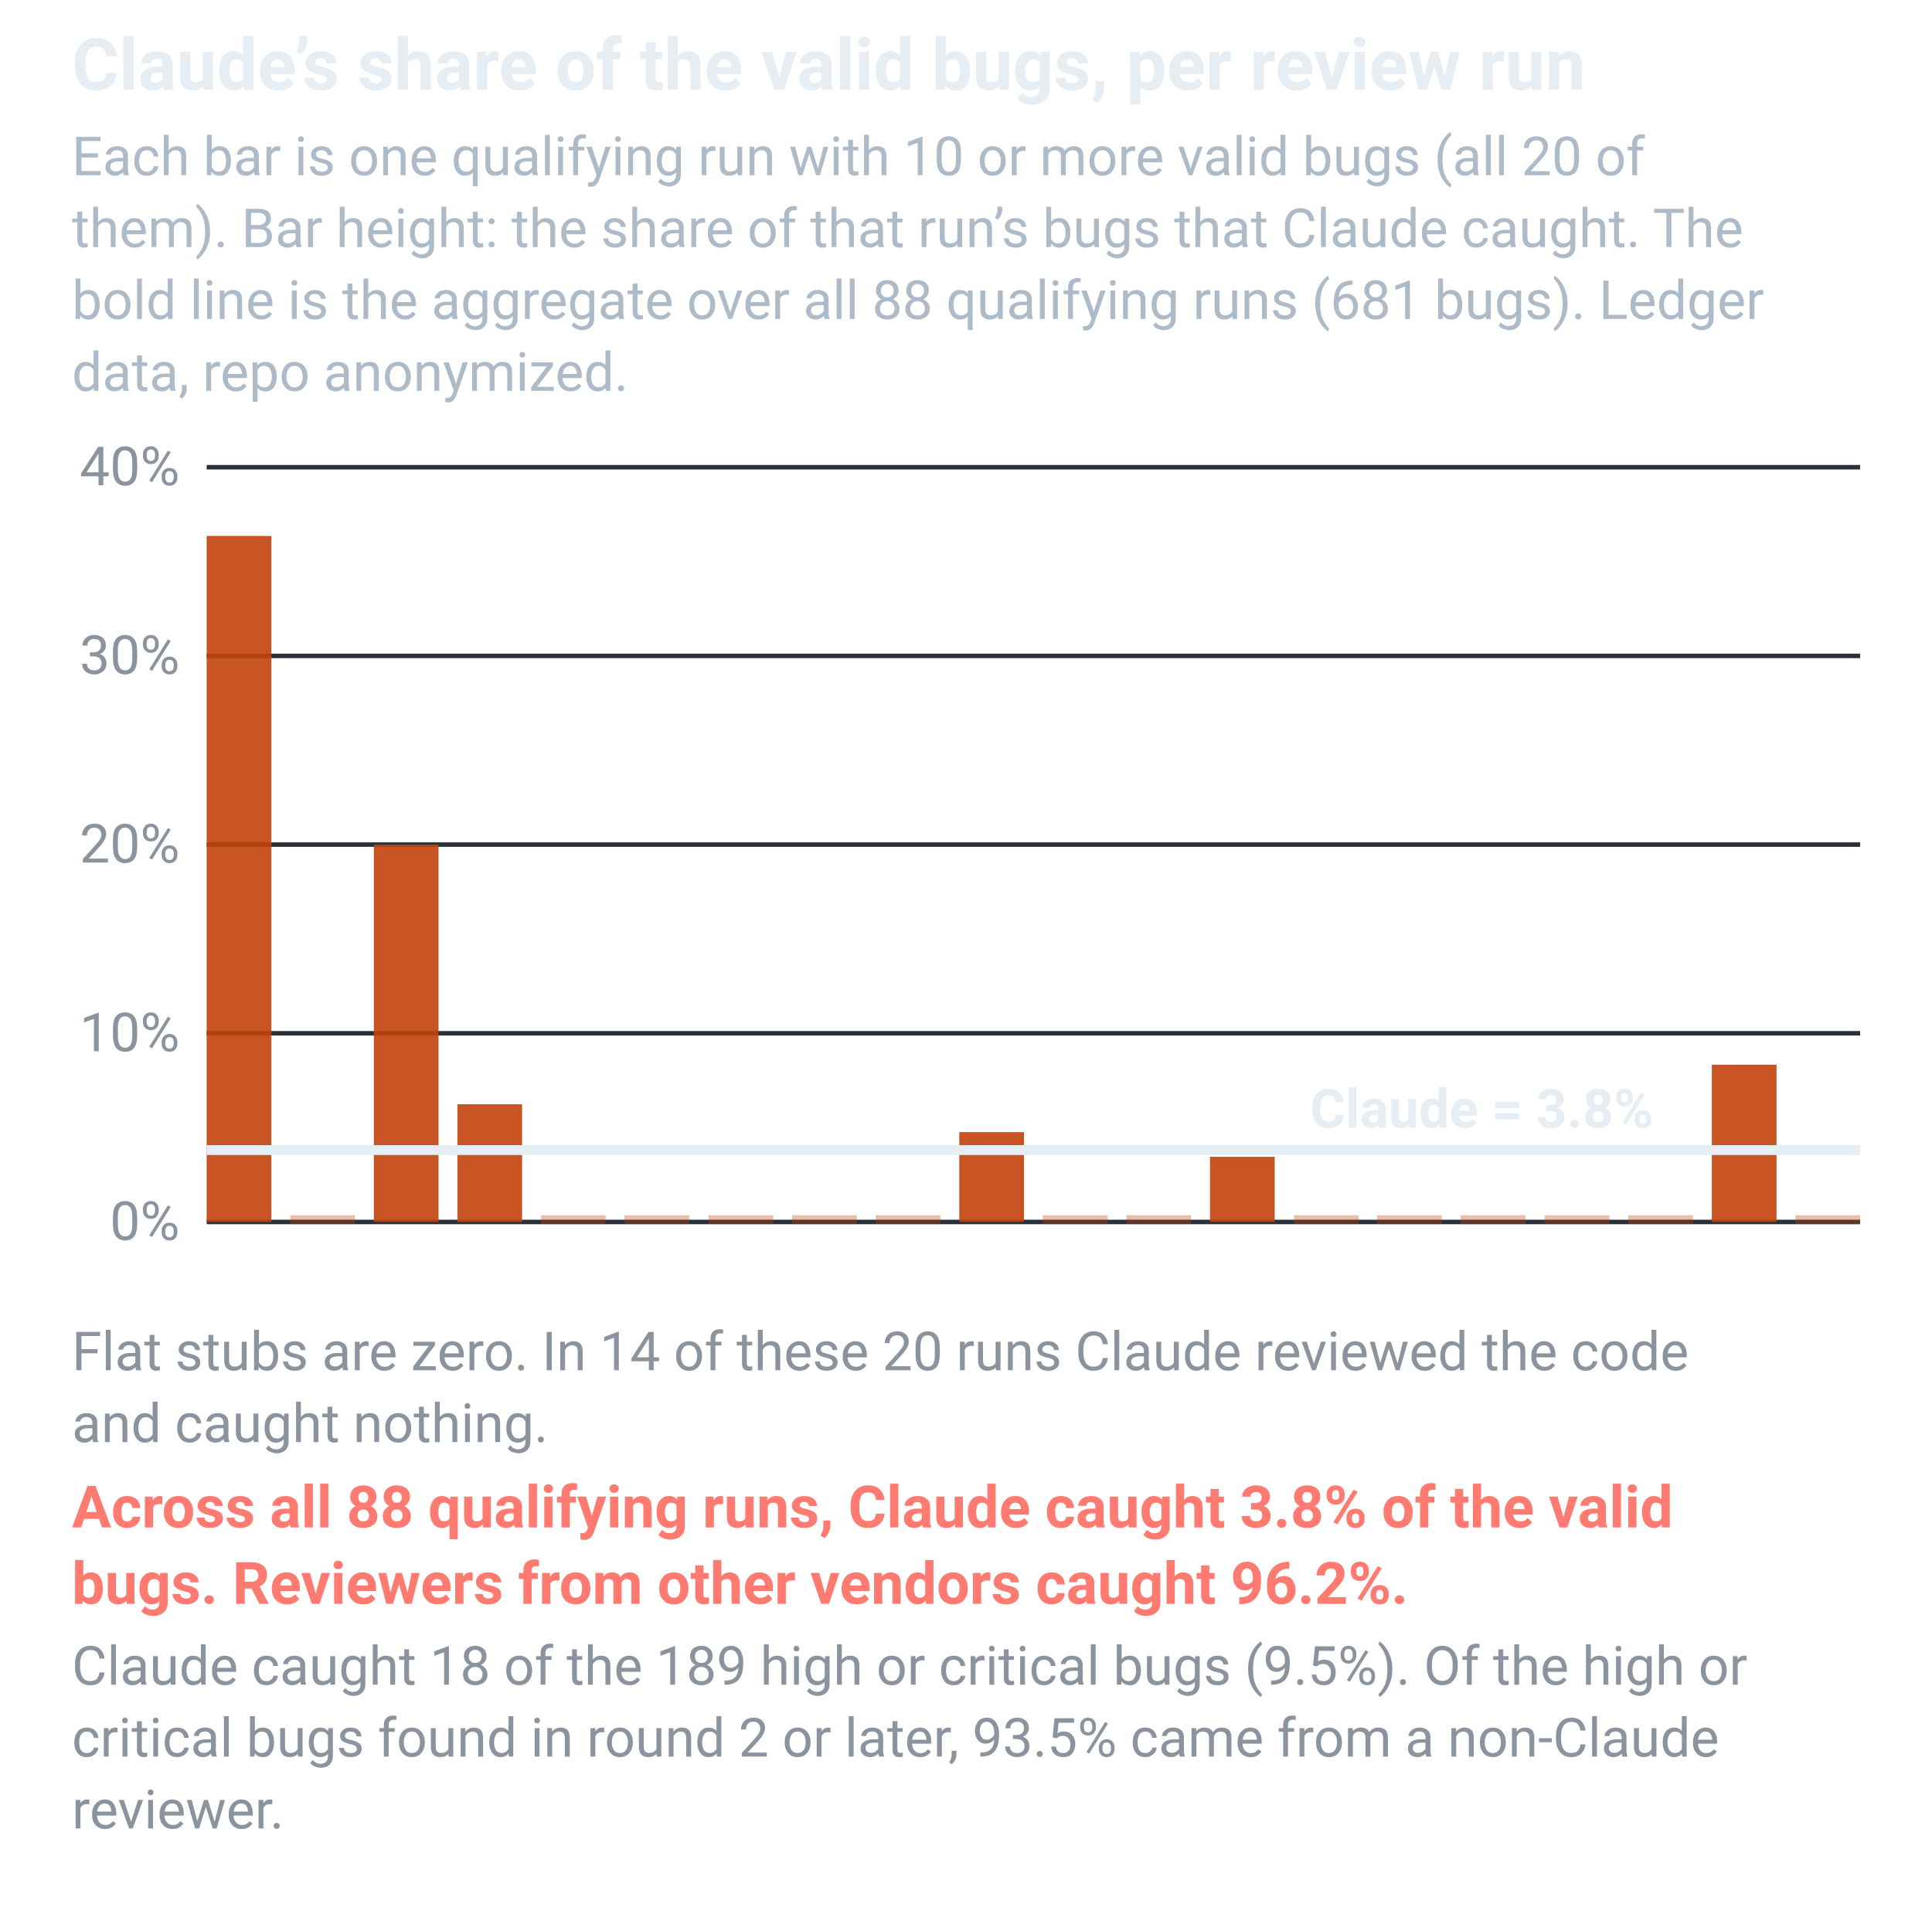
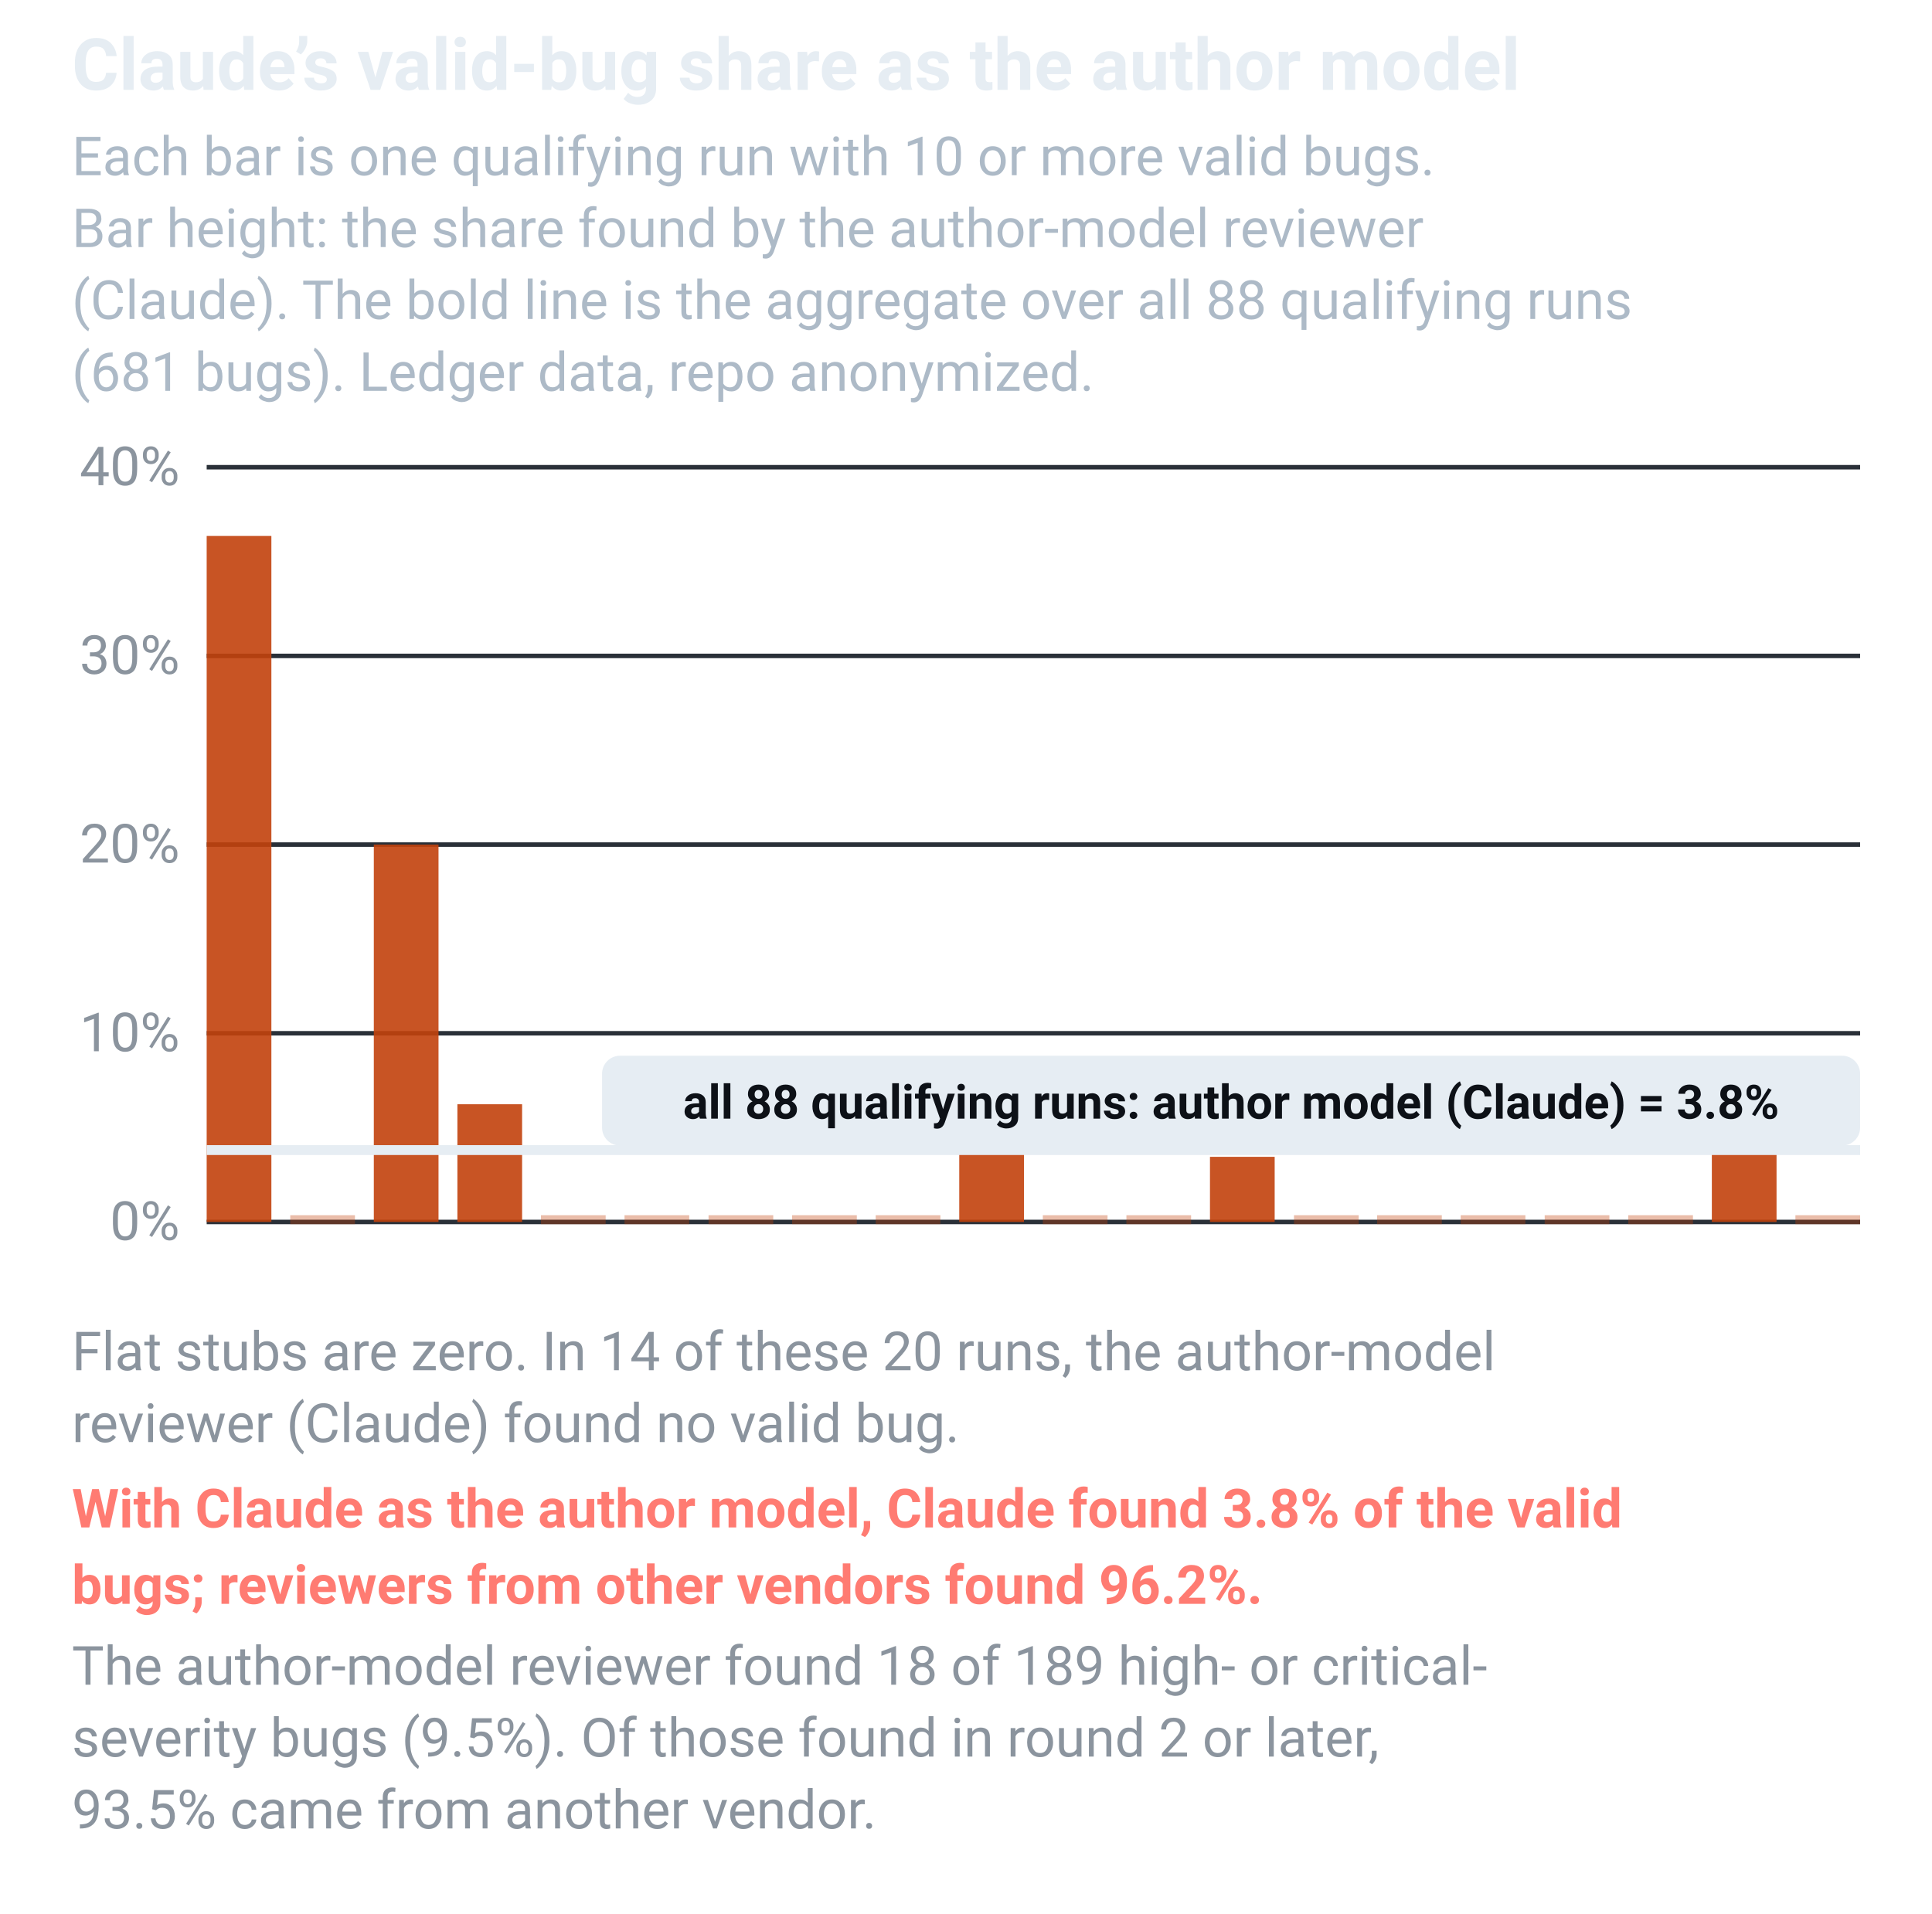
<svg xmlns="http://www.w3.org/2000/svg" viewBox="0 0 430 426" font-family="-apple-system,Segoe UI,Roboto,Helvetica,Arial,sans-serif">
-   <text x="16.0" y="20.0" font-size="16" font-weight="700" fill="#e6edf3">Claude’s share of the valid bugs, per review run</text>
-   <text x="16.0" y="39.0" font-size="12" fill="#adbac7">Each bar is one qualifying run with 10 or more valid bugs (all 20 of</text>
-   <text x="16.0" y="55.0" font-size="12" fill="#adbac7">them). Bar height: the share of that run’s bugs that Claude caught. The</text>
-   <text x="16.0" y="71.0" font-size="12" fill="#adbac7">bold line is the aggregate over all 88 qualifying runs (681 bugs). Ledger</text>
-   <text x="16.0" y="87.0" font-size="12" fill="#adbac7">data, repo anonymized.</text>
+   <text x="16.0" y="20.0" font-size="16" font-weight="700" fill="#e6edf3">Claude’s valid-bug share as the author model</text>
+   <text x="16.0" y="39.0" font-size="12" fill="#adbac7">Each bar is one qualifying run with 10 or more valid bugs.</text>
+   <text x="16.0" y="55.0" font-size="12" fill="#adbac7">Bar height: the share found by the author-model reviewer</text>
+   <text x="16.0" y="71.0" font-size="12" fill="#adbac7">(Claude). The bold line is the aggregate over all 88 qualifying runs</text>
+   <text x="16.0" y="87.0" font-size="12" fill="#adbac7">(681 bugs). Ledger data, repo anonymized.</text>
  <line x1="46" y1="272.0" x2="414" y2="272.0" stroke="#2a3038" stroke-width="1" />
  <text x="40.0" y="276.0" font-size="12" text-anchor="end" fill="#8b949e">0%</text>
  <line x1="46" y1="230.0" x2="414" y2="230.0" stroke="#2a3038" stroke-width="1" />
  <text x="40.0" y="234.0" font-size="12" text-anchor="end" fill="#8b949e">10%</text>
  <line x1="46" y1="188.0" x2="414" y2="188.0" stroke="#2a3038" stroke-width="1" />
  <text x="40.0" y="192.0" font-size="12" text-anchor="end" fill="#8b949e">20%</text>
  <line x1="46" y1="146.0" x2="414" y2="146.0" stroke="#2a3038" stroke-width="1" />
  <text x="40.0" y="150.0" font-size="12" text-anchor="end" fill="#8b949e">30%</text>
  <line x1="46" y1="104.0" x2="414" y2="104.0" stroke="#2a3038" stroke-width="1" />
  <text x="40.0" y="108.0" font-size="12" text-anchor="end" fill="#8b949e">40%</text>
  <rect x="46.0" y="119.3" width="14.4" height="152.7" fill="#C2410C" opacity="0.9" />
  <rect x="64.6" y="270.5" width="14.4" height="2.0" fill="#C2410C" opacity="0.35" />
  <rect x="83.2" y="188.0" width="14.4" height="84.0" fill="#C2410C" opacity="0.9" />
  <rect x="101.8" y="245.8" width="14.4" height="26.2" fill="#C2410C" opacity="0.9" />
  <rect x="120.4" y="270.5" width="14.4" height="2.0" fill="#C2410C" opacity="0.35" />
  <rect x="139.0" y="270.5" width="14.4" height="2.0" fill="#C2410C" opacity="0.35" />
  <rect x="157.7" y="270.5" width="14.4" height="2.0" fill="#C2410C" opacity="0.35" />
  <rect x="176.3" y="270.5" width="14.4" height="2.0" fill="#C2410C" opacity="0.35" />
  <rect x="194.9" y="270.5" width="14.4" height="2.0" fill="#C2410C" opacity="0.35" />
  <rect x="213.5" y="252.0" width="14.4" height="20.0" fill="#C2410C" opacity="0.9" />
  <rect x="232.1" y="270.5" width="14.4" height="2.0" fill="#C2410C" opacity="0.35" />
  <rect x="250.7" y="270.5" width="14.4" height="2.0" fill="#C2410C" opacity="0.35" />
  <rect x="269.3" y="257.5" width="14.4" height="14.5" fill="#C2410C" opacity="0.9" />
  <rect x="288.0" y="270.5" width="14.4" height="2.0" fill="#C2410C" opacity="0.35" />
  <rect x="306.5" y="270.5" width="14.4" height="2.0" fill="#C2410C" opacity="0.35" />
  <rect x="325.1" y="270.5" width="14.4" height="2.0" fill="#C2410C" opacity="0.35" />
  <rect x="343.8" y="270.5" width="14.4" height="2.0" fill="#C2410C" opacity="0.35" />
  <rect x="362.4" y="270.5" width="14.4" height="2.0" fill="#C2410C" opacity="0.35" />
  <rect x="381.0" y="237.0" width="14.4" height="35.0" fill="#C2410C" opacity="0.9" />
  <rect x="399.6" y="270.5" width="14.4" height="2.0" fill="#C2410C" opacity="0.35" />
  <line x1="46" y1="256.0" x2="414" y2="256.0" stroke="#e6edf3" stroke-width="2.2" />
-   <text x="368.0" y="251.0" font-size="12" font-weight="700" text-anchor="end" fill="#e6edf3">Claude = 3.8%</text>
-   <text x="16.0" y="305.0" font-size="12" fill="#8b949e">Flat stubs are zero. In 14 of these 20 runs Claude reviewed the code</text>
-   <text x="16.0" y="321.0" font-size="12" fill="#8b949e">and caught nothing.</text>
-   <text x="16.0" y="340.0" font-size="13" font-weight="700" fill="#ff7b72">Across all 88 qualifying runs, Claude caught 3.8% of the valid</text>
-   <text x="16.0" y="357.0" font-size="13" font-weight="700" fill="#ff7b72">bugs. Reviewers from other vendors caught 96.2%.</text>
-   <text x="16.0" y="375.0" font-size="12" fill="#8b949e">Claude caught 18 of the 189 high or critical bugs (9.5%). Of the high or</text>
-   <text x="16.0" y="391.0" font-size="12" fill="#8b949e">critical bugs found in round 2 or later, 93.5% came from a non-Claude</text>
-   <text x="16.0" y="407.0" font-size="12" fill="#8b949e">reviewer.</text>
+   <rect x="134.0" y="235.0" width="280.0" height="20" rx="4" fill="#e6edf3" />
+   <text x="274.0" y="249.0" font-size="10.5" font-weight="700" text-anchor="middle" fill="#0d1117">all 88 qualifying runs: author model (Claude) = 3.8%</text>
+   <text x="16.0" y="305.0" font-size="12" fill="#8b949e">Flat stubs are zero. In 14 of these 20 runs, the author-model</text>
+   <text x="16.0" y="321.0" font-size="12" fill="#8b949e">reviewer (Claude) found no valid bug.</text>
+   <text x="16.0" y="340.0" font-size="12" font-weight="700" fill="#ff7b72">With Claude as the author model, Claude found 3.8% of the valid</text>
+   <text x="16.0" y="357.0" font-size="12" font-weight="700" fill="#ff7b72">bugs; reviewers from other vendors found 96.2%.</text>
+   <text x="16.0" y="375.0" font-size="12" fill="#8b949e">The author-model reviewer found 18 of 189 high- or critical-</text>
+   <text x="16.0" y="391.0" font-size="12" fill="#8b949e">severity bugs (9.5%). Of those found in round 2 or later,</text>
+   <text x="16.0" y="407.0" font-size="12" fill="#8b949e">93.5% came from another vendor.</text>
</svg>
